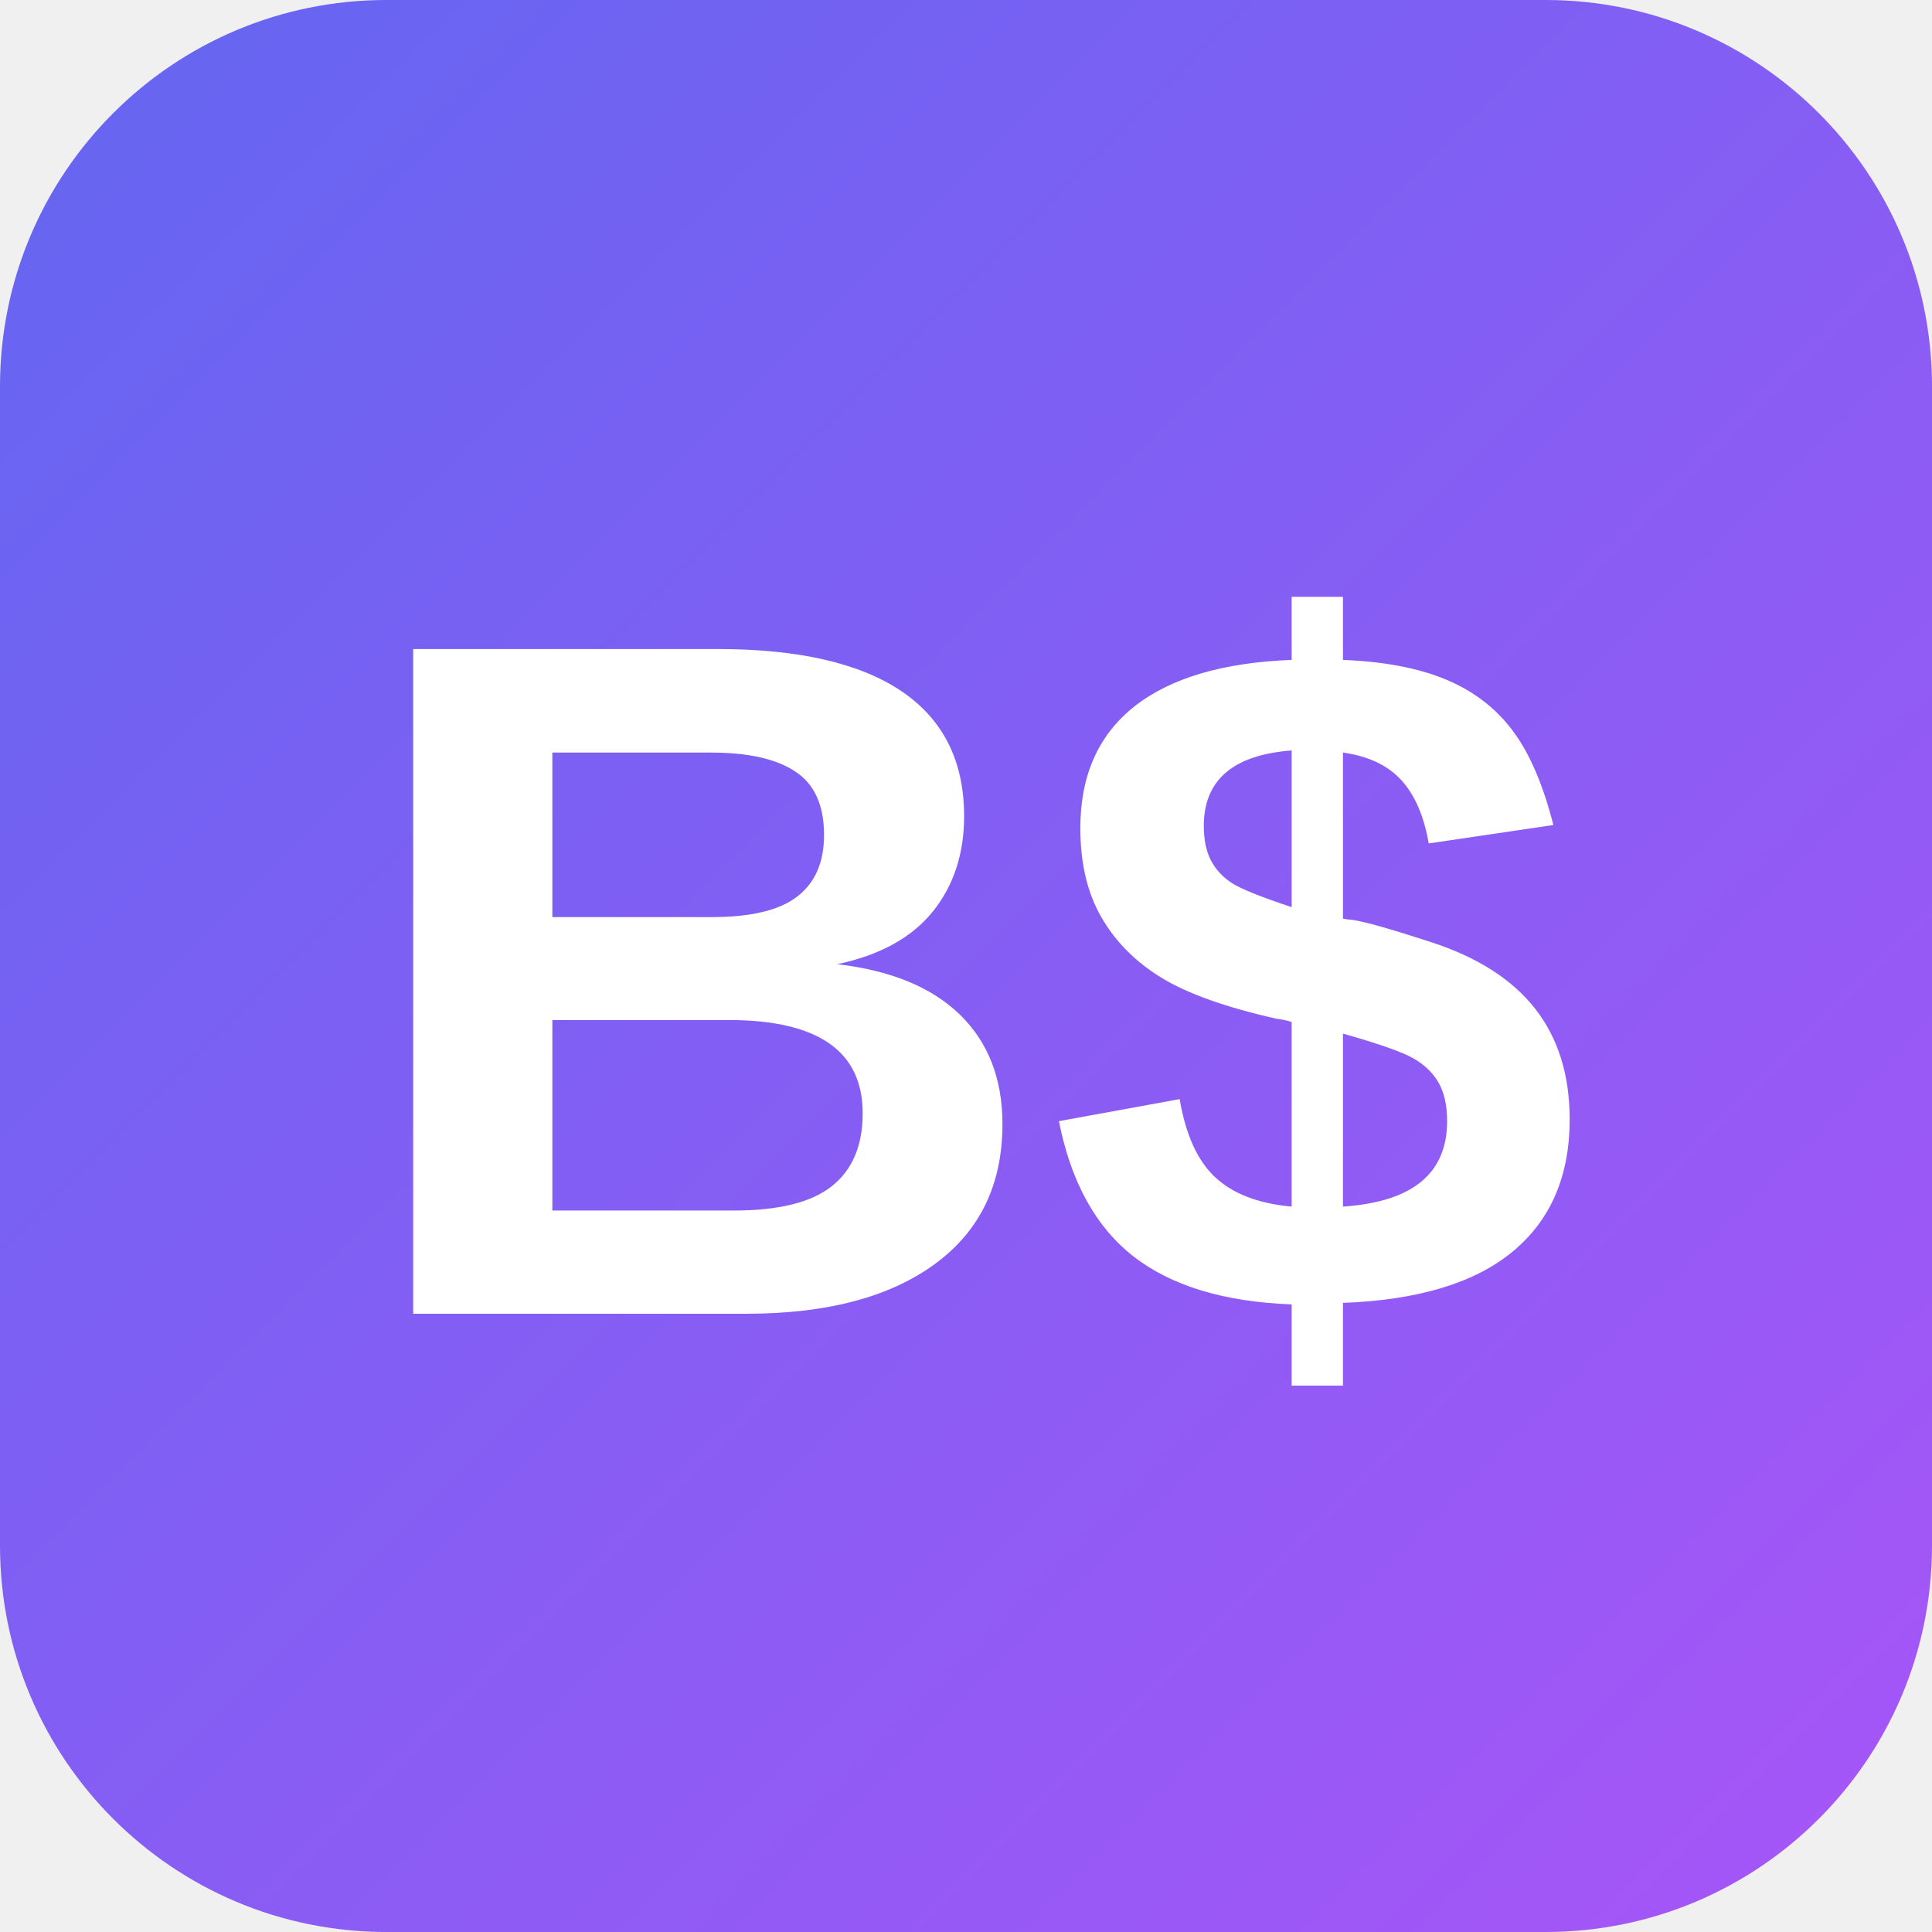
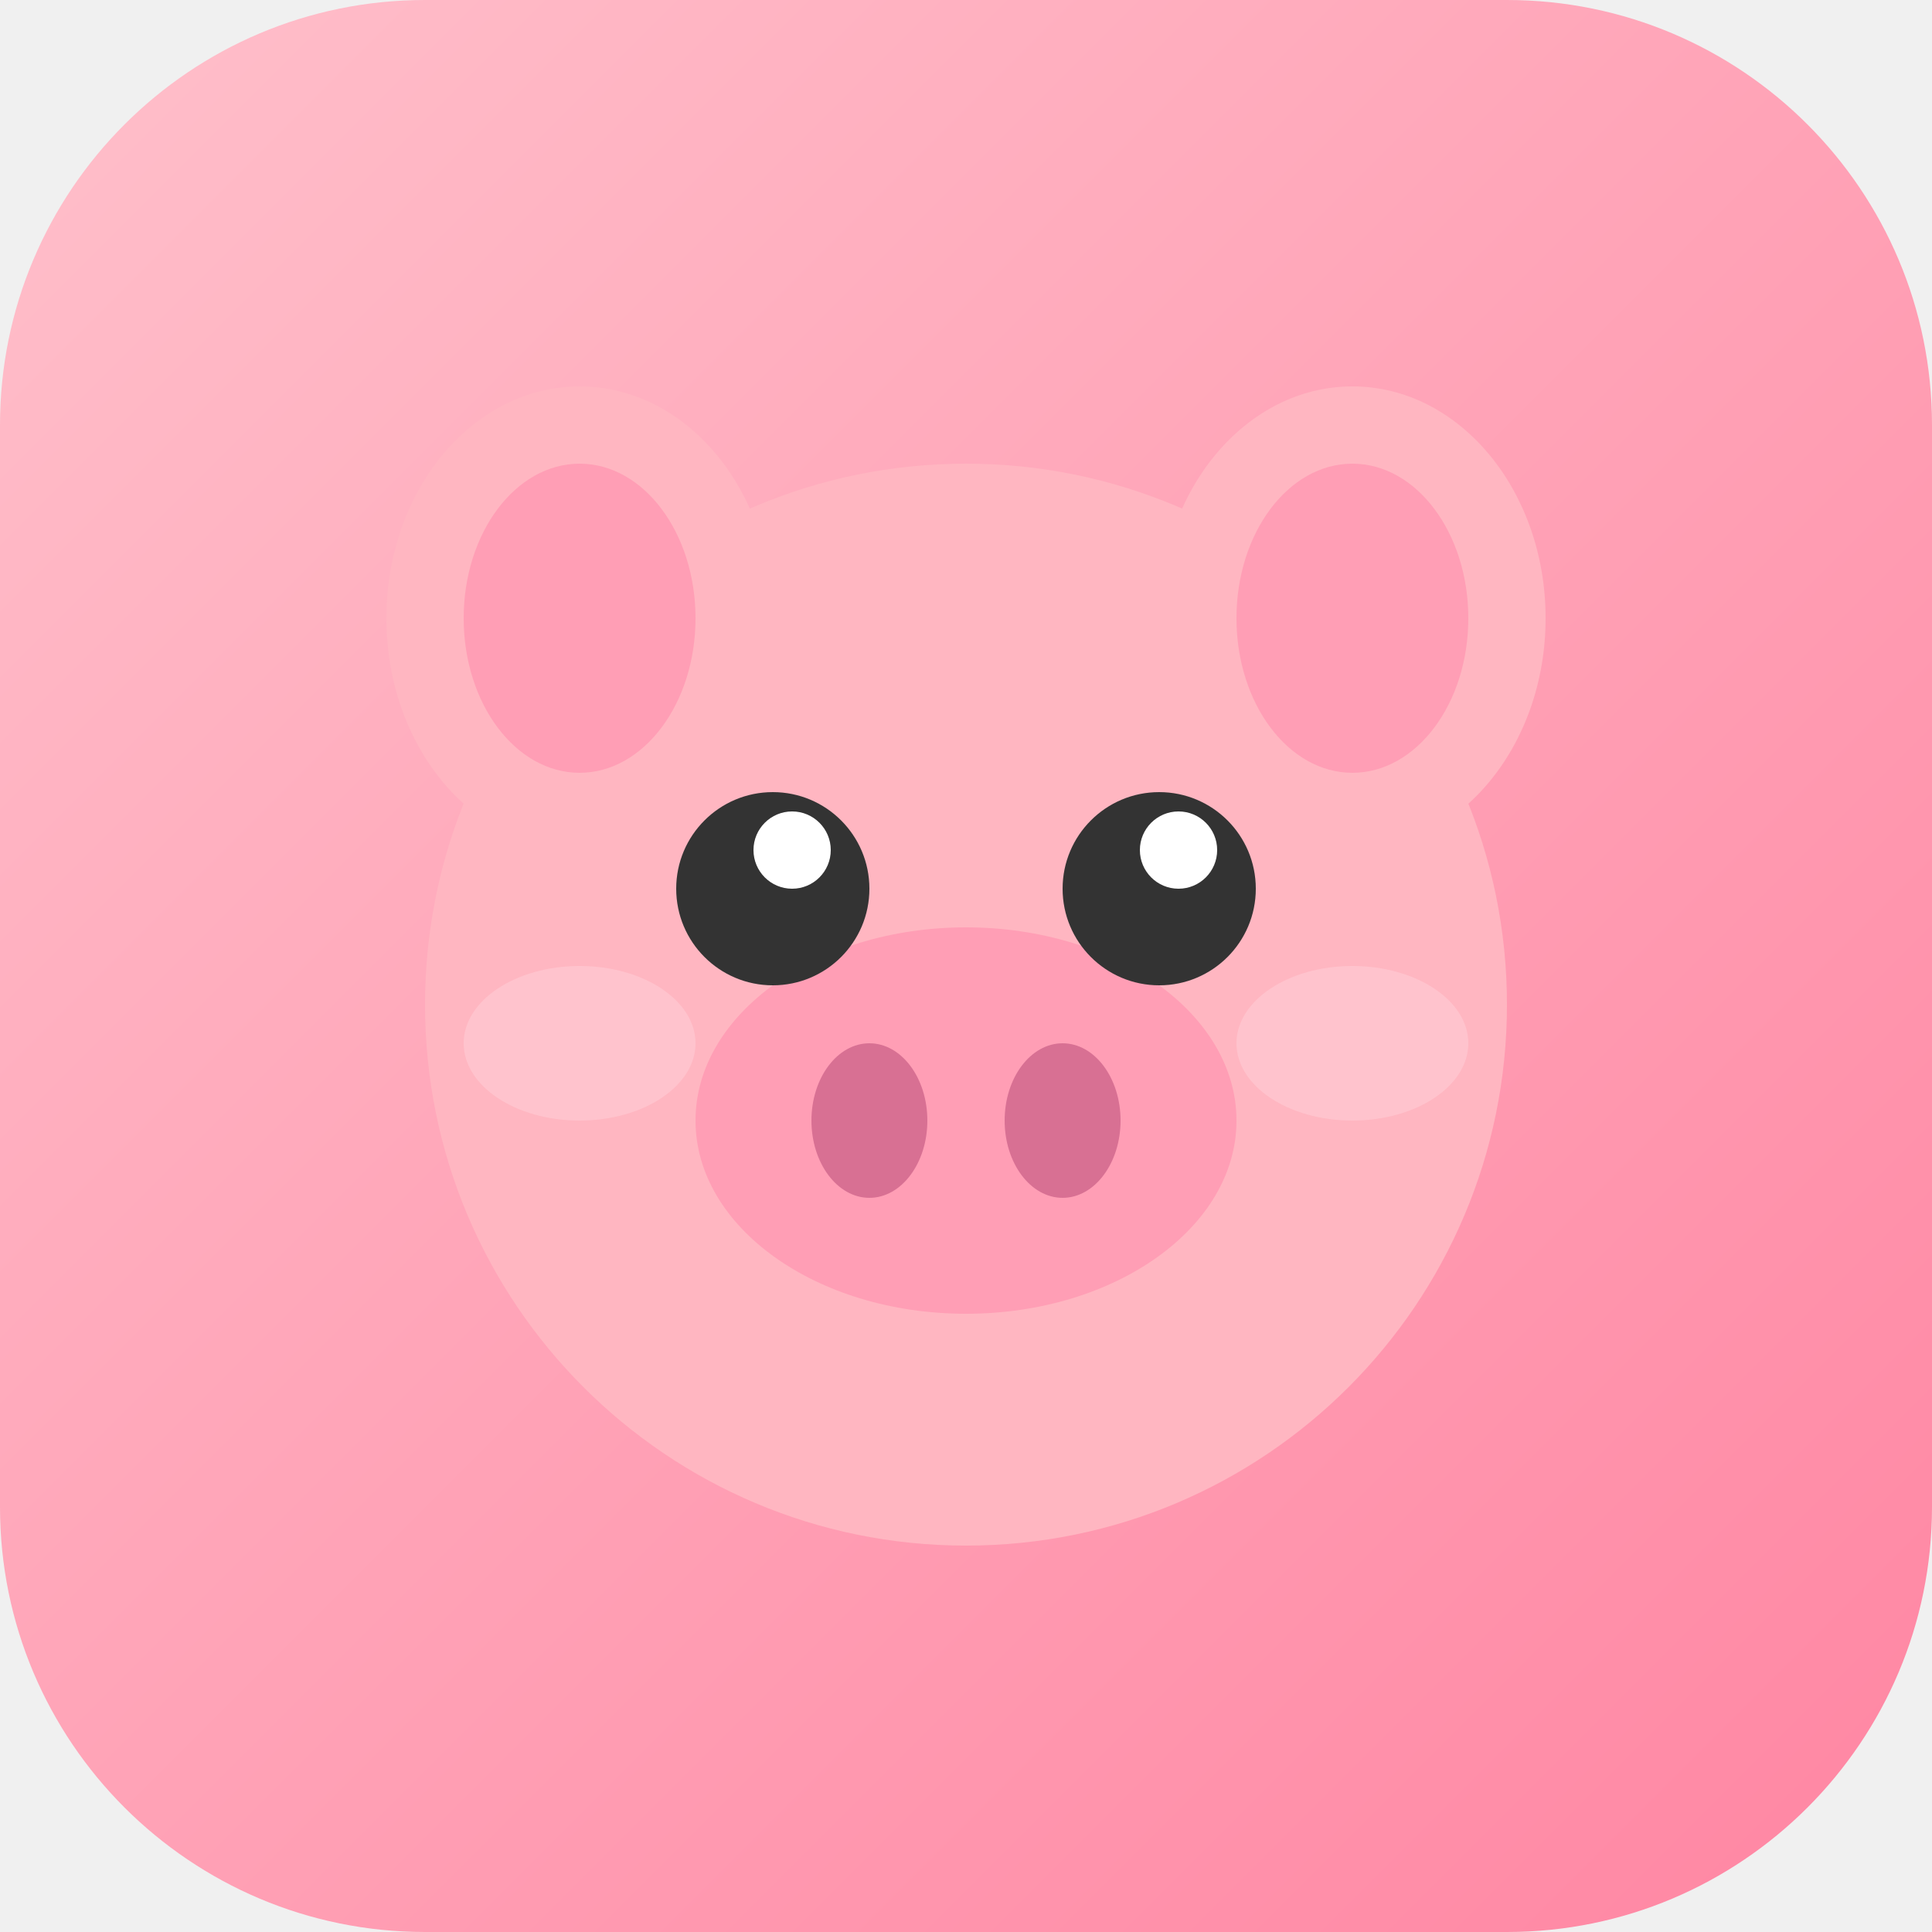
<svg xmlns="http://www.w3.org/2000/svg" viewBox="0 0 100 100">
  <defs>
-     <linearGradient id="g" x1="0%" y1="0%" x2="100%" y2="100%">
-       <stop offset="0%" style="stop-color:#6366f1" />
-       <stop offset="100%" style="stop-color:#a855f7" />
+     <linearGradient id="bg" x1="0%" y1="0%" x2="100%" y2="100%">
+       <stop offset="0%" style="stop-color:#ffc0cb" />
+       <stop offset="100%" style="stop-color:#ff85a2" />
    </linearGradient>
  </defs>
-   <rect width="100" height="100" rx="20" fill="url(#g)" />
-   <text x="50" y="68" font-size="50" text-anchor="middle" fill="white" font-family="Arial, sans-serif" font-weight="bold">B$</text>
+   <rect width="100" height="100" rx="22" fill="url(#bg)" />
+   <circle cx="50" cy="52" r="28" fill="#ffb6c1" />
+   <ellipse cx="30" cy="32" rx="10" ry="12" fill="#ffb6c1" />
+   <ellipse cx="70" cy="32" rx="10" ry="12" fill="#ffb6c1" />
+   <ellipse cx="30" cy="32" rx="6" ry="8" fill="#ff9eb5" />
+   <ellipse cx="70" cy="32" rx="6" ry="8" fill="#ff9eb5" />
+   <ellipse cx="50" cy="58" rx="14" ry="10" fill="#ff9eb5" />
+   <ellipse cx="45" cy="58" rx="3" ry="4" fill="#d87093" />
+   <ellipse cx="55" cy="58" rx="3" ry="4" fill="#d87093" />
+   <circle cx="40" cy="46" r="5" fill="#333" />
+   <circle cx="60" cy="46" r="5" fill="#333" />
+   <circle cx="41" cy="44" r="2" fill="#fff" />
+   <circle cx="61" cy="44" r="2" fill="#fff" />
+   <ellipse cx="30" cy="54" rx="6" ry="4" fill="#ffccd5" opacity="0.6" />
+   <ellipse cx="70" cy="54" rx="6" ry="4" fill="#ffccd5" opacity="0.6" />
</svg>
